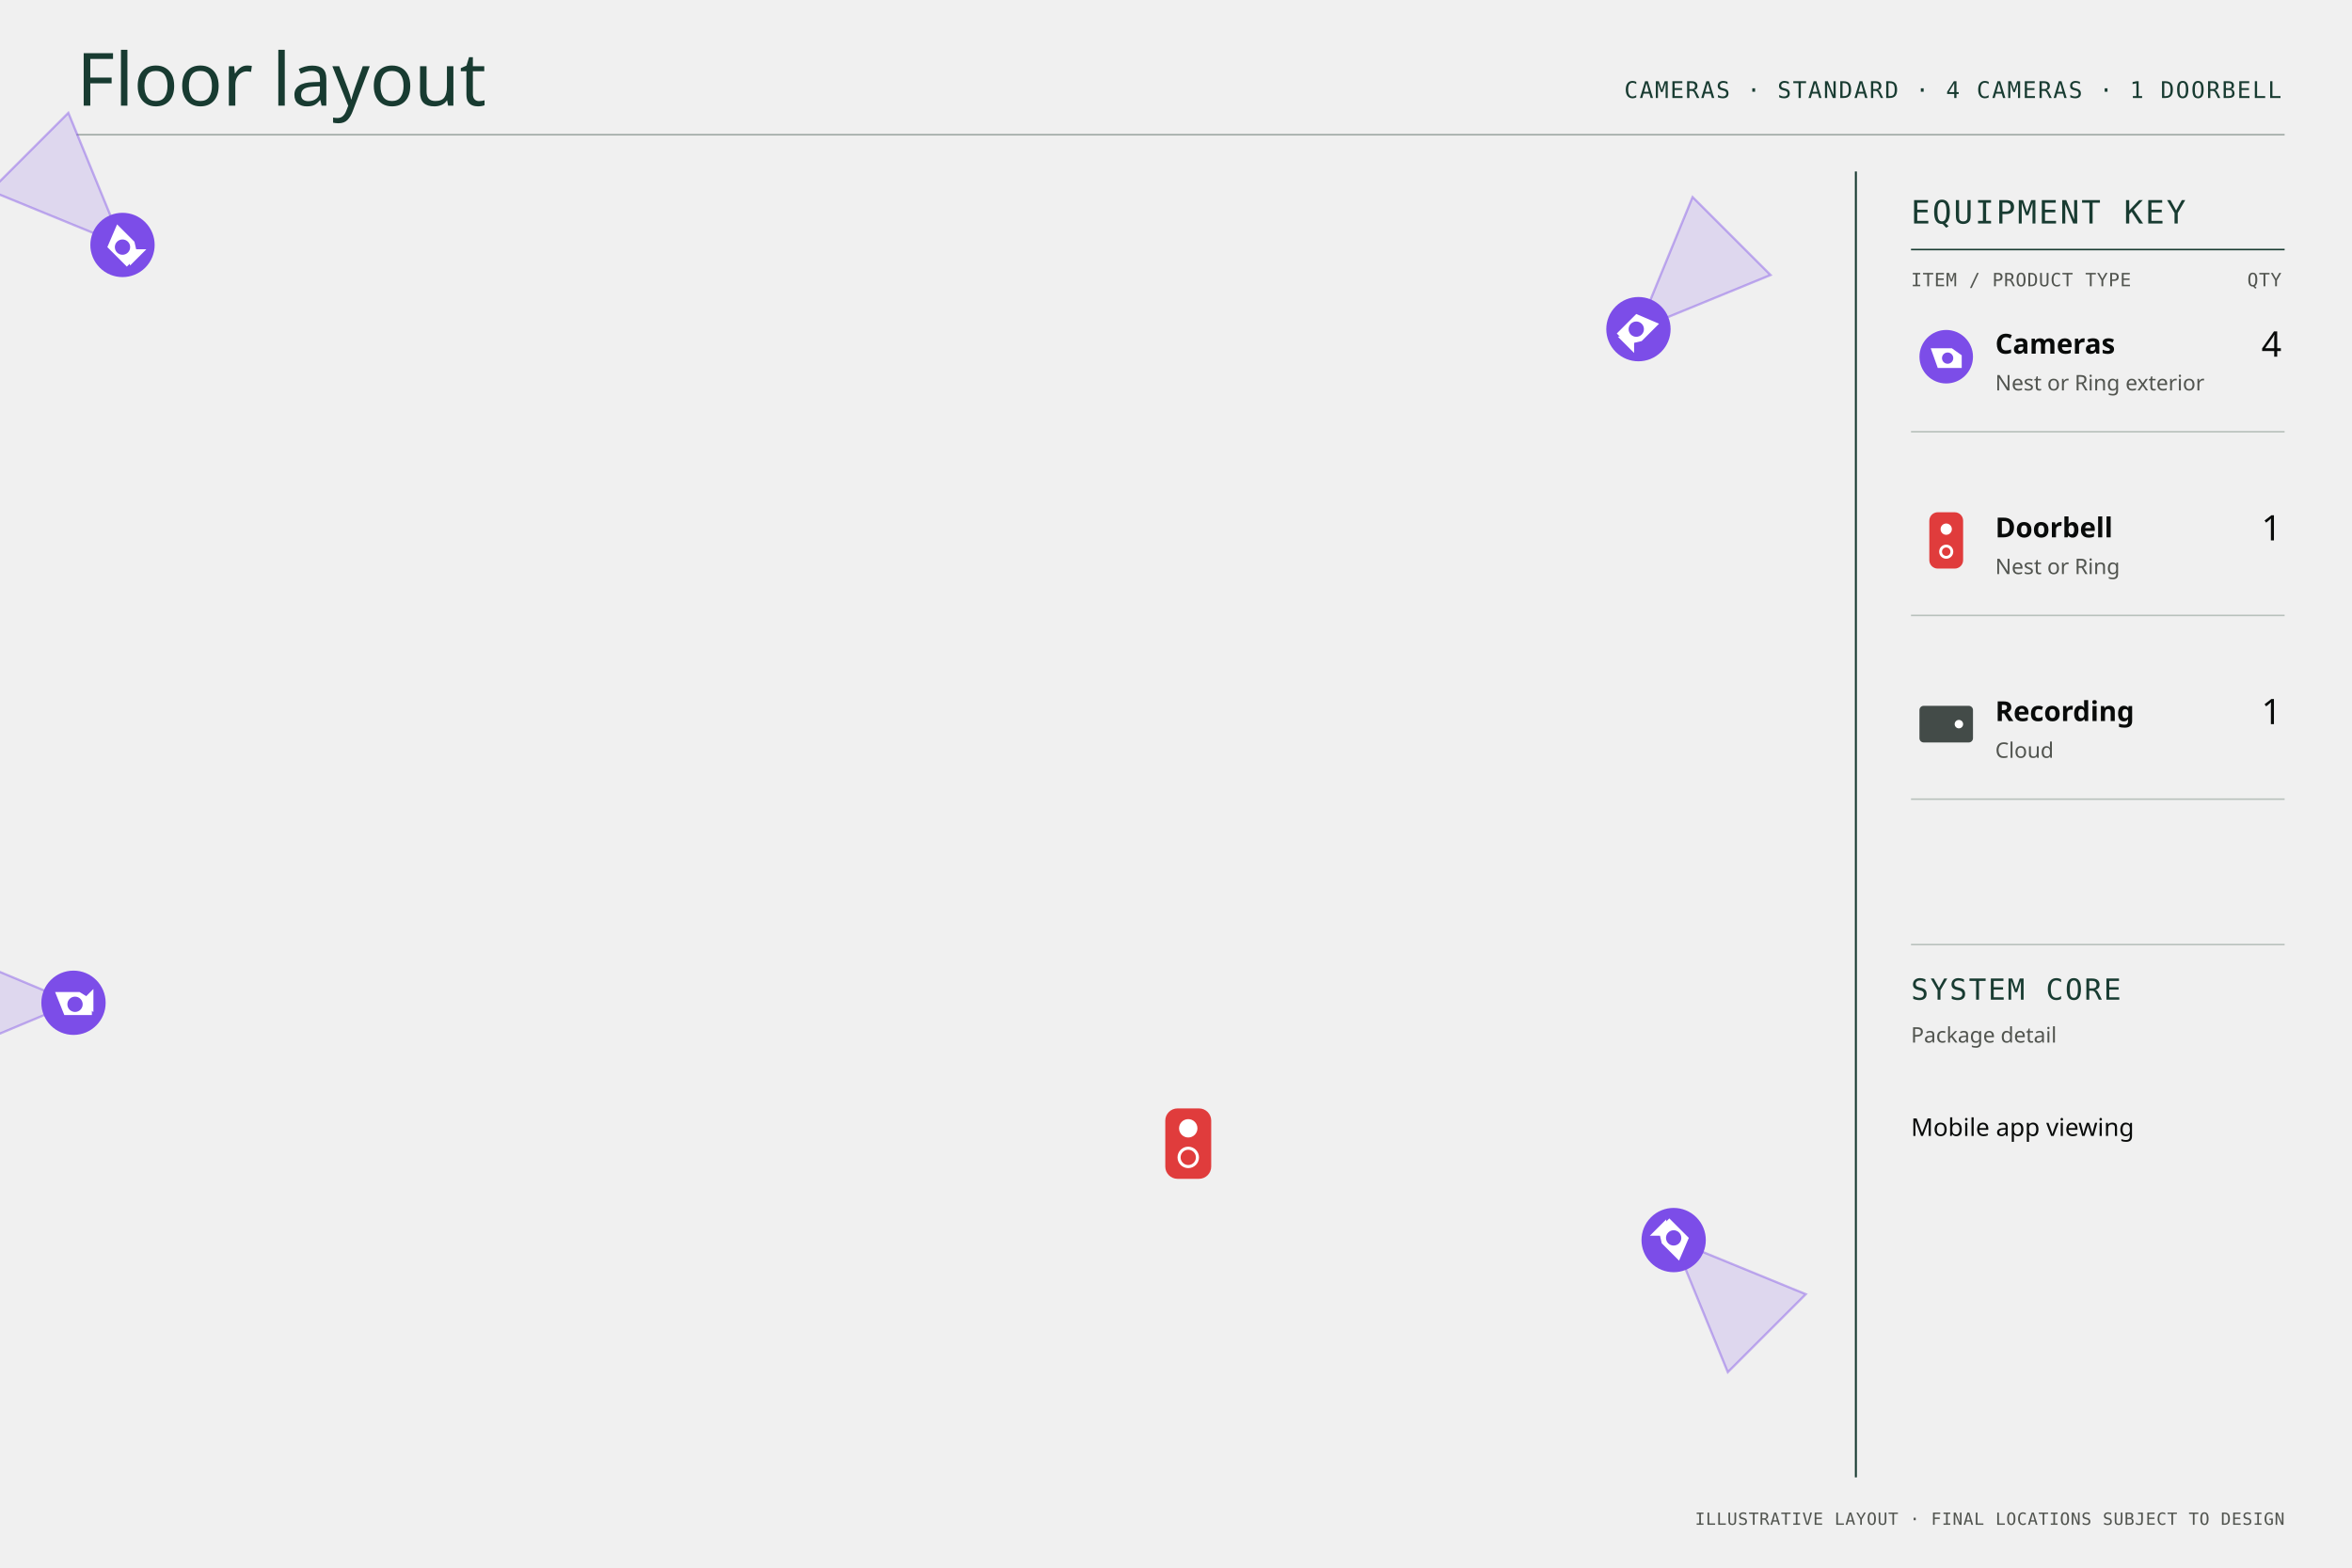
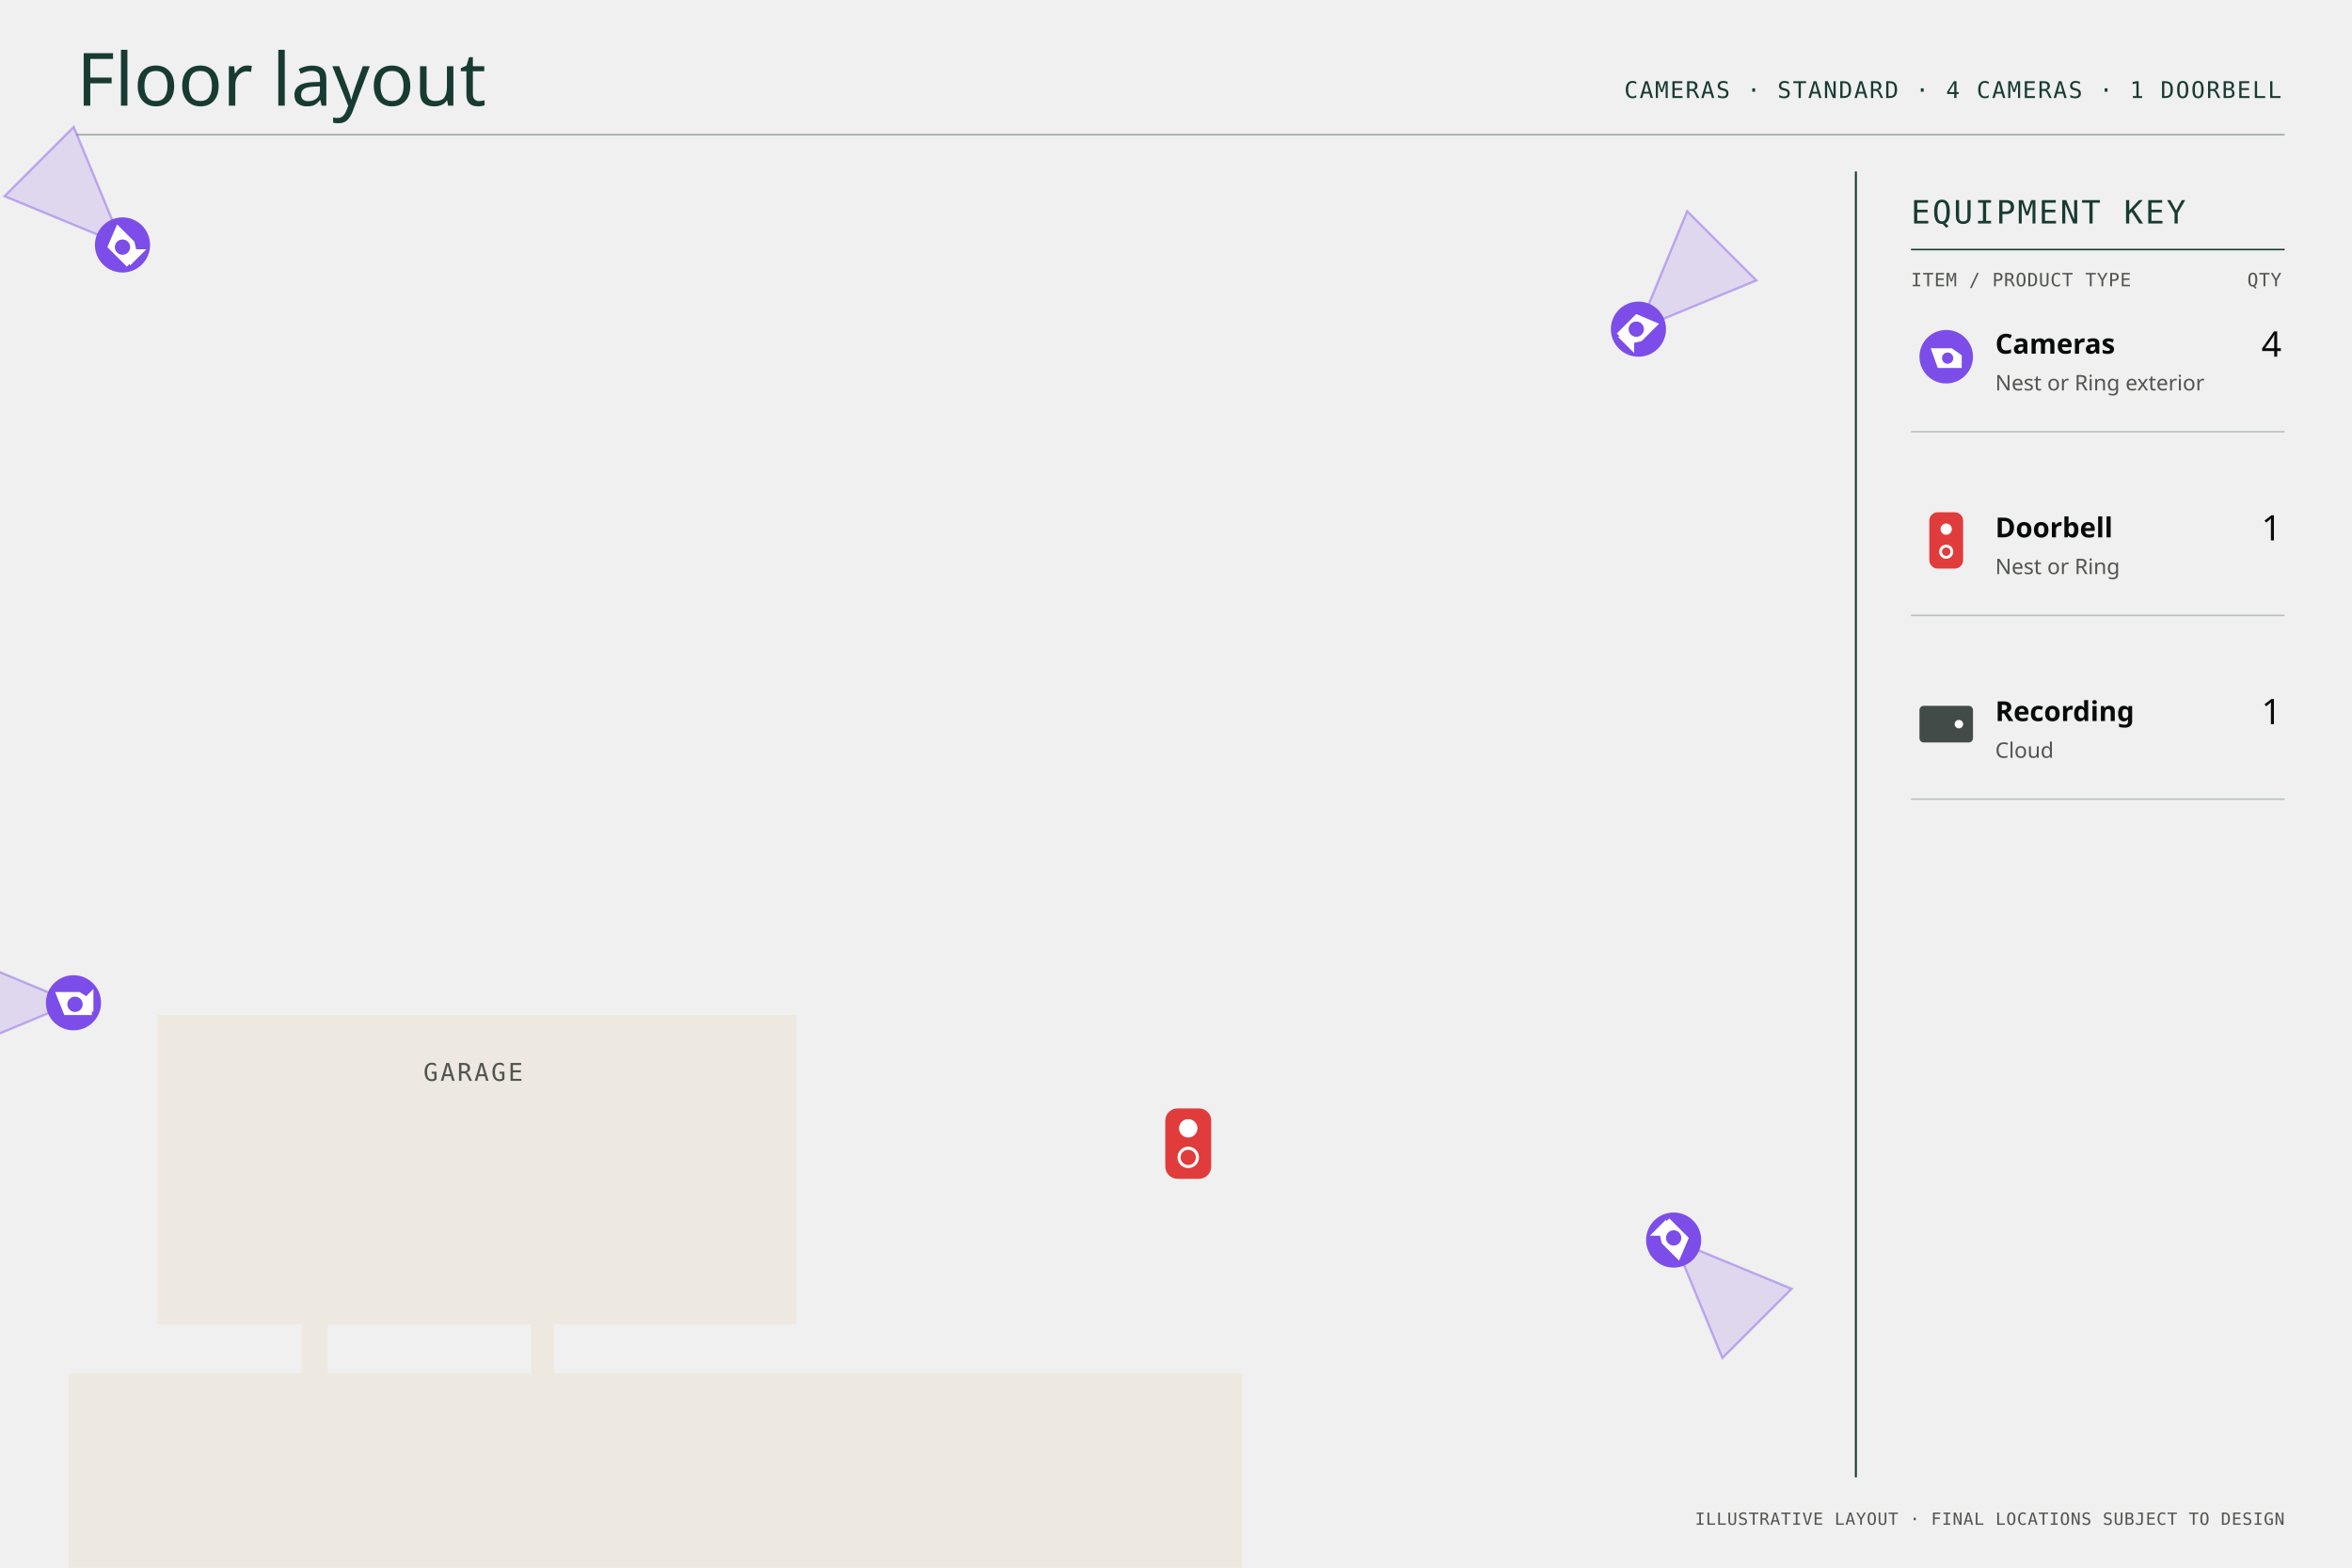
<svg xmlns="http://www.w3.org/2000/svg" viewBox="0 0 1536 1024" width="1536" height="1024" role="img" aria-label="Cameras Standard floor layout and equipment key">
  <text x="50" y="69" fill="#183B31" font-family="Schibsted Grotesk,sans-serif" font-size="48">Floor layout</text>
  <text x="1490" y="64" fill="#183B31" font-family="IBM Plex Mono,monospace" font-size="15" letter-spacing=".065em" text-anchor="end">CAMERAS · STANDARD · 4 CAMERAS · 1 DOORBELL</text>
  <line x1="50" y1="88" x2="1492" y2="88" stroke="#9DA7A3" stroke-width="1" />
+   <g data-pradera-architectural-cleanup="garage">
+     <rect x="103" y="663" width="417" height="202" fill="#EDE9E0" />
+     <rect x="197" y="865" width="17" height="32" fill="#EDE9E0" />
+     <rect x="347" y="865" width="15" height="32" fill="#EDE9E0" />
+     <rect x="45" y="897" width="766" height="127" fill="#EDE9E0" />
+     <text x="309" y="706" font-family="IBM Plex Mono,monospace" font-size="16" font-weight="500" letter-spacing=".09em" fill="#51544F" text-anchor="middle">GARAGE</text>
+   </g>
  <g transform="translate(80,160) rotate(45)">
-     <path d="M0 0L-86 -36L-86 36Z" fill="#7C4DE8" fill-opacity=".15" stroke="#7C4DE8" stroke-opacity=".42" stroke-width="1.5" />
-     <circle r="21" fill="#7C4DE8" />
+     <path d="M0 0L-77 -32L-77 32Z" fill="#7C4DE8" fill-opacity=".15" stroke="#7C4DE8" stroke-opacity=".42" stroke-width="1.5" />
+     <circle r="18" fill="#7C4DE8" />
    <path d="M-12 -7h16l8 5v10h-18z" fill="white" />
    <circle cx="1" cy="1" r="5" fill="#7C4DE8" />
    <path d="M8 -4l5 -5v15l-5 -3" fill="white" />
  </g>
  <g transform="translate(1070,215) rotate(135)">
-     <path d="M0 0L-86 -36L-86 36Z" fill="#7C4DE8" fill-opacity=".15" stroke="#7C4DE8" stroke-opacity=".42" stroke-width="1.5" />
-     <circle r="21" fill="#7C4DE8" />
+     <path d="M0 0L-77 -32L-77 32Z" fill="#7C4DE8" fill-opacity=".15" stroke="#7C4DE8" stroke-opacity=".42" stroke-width="1.5" />
+     <circle r="18" fill="#7C4DE8" />
    <path d="M-12 -7h16l8 5v10h-18z" fill="white" />
    <circle cx="1" cy="1" r="5" fill="#7C4DE8" />
    <path d="M8 -4l5 -5v15l-5 -3" fill="white" />
  </g>
  <g transform="translate(48,655) rotate(0)">
-     <path d="M0 0L-86 -36L-86 36Z" fill="#7C4DE8" fill-opacity=".15" stroke="#7C4DE8" stroke-opacity=".42" stroke-width="1.5" />
-     <circle r="21" fill="#7C4DE8" />
+     <path d="M0 0L-77 -32L-77 32Z" fill="#7C4DE8" fill-opacity=".15" stroke="#7C4DE8" stroke-opacity=".42" stroke-width="1.5" />
+     <circle r="18" fill="#7C4DE8" />
    <path d="M-12 -7h16l8 5v10h-18z" fill="white" />
    <circle cx="1" cy="1" r="5" fill="#7C4DE8" />
    <path d="M8 -4l5 -5v15l-5 -3" fill="white" />
  </g>
  <g transform="translate(1093,810) rotate(-135)">
-     <path d="M0 0L-86 -36L-86 36Z" fill="#7C4DE8" fill-opacity=".15" stroke="#7C4DE8" stroke-opacity=".42" stroke-width="1.5" />
-     <circle r="21" fill="#7C4DE8" />
+     <path d="M0 0L-77 -32L-77 32Z" fill="#7C4DE8" fill-opacity=".15" stroke="#7C4DE8" stroke-opacity=".42" stroke-width="1.5" />
+     <circle r="18" fill="#7C4DE8" />
    <path d="M-12 -7h16l8 5v10h-18z" fill="white" />
    <circle cx="1" cy="1" r="5" fill="#7C4DE8" />
    <path d="M8 -4l5 -5v15l-5 -3" fill="white" />
  </g>
  <g transform="translate(776,747)">
    <rect x="-15" y="-23" width="30" height="46" rx="8" fill="#E03C3C" />
    <circle cy="-10" r="6" fill="white" />
    <circle cy="9" r="6" fill="none" stroke="white" stroke-width="2" />
  </g>
  <line x1="1212" y1="112" x2="1212" y2="965" stroke="#183B31" stroke-width="1.3" />
  <text x="1248" y="146" fill="#183B31" font-family="IBM Plex Mono,monospace" font-size="21" letter-spacing=".06em">EQUIPMENT KEY</text>
  <line x1="1248" y1="163" x2="1492" y2="163" stroke="#183B31" stroke-width="1" />
  <text x="1248" y="187" fill="#51544F" font-family="IBM Plex Mono,monospace" font-size="12" letter-spacing=".03em">ITEM / PRODUCT TYPE</text>
  <text x="1490" y="187" fill="#51544F" font-family="IBM Plex Mono,monospace" font-size="12" letter-spacing=".03em" text-anchor="end">QTY</text>
  <g transform="translate(1271,233) scale(0.92)">
    <circle r="19" fill="#7C4DE8" />
    <path d="M-11 -6h15l7 5v9h-17z" fill="white" />
    <circle cx="1" cy="1" r="4" fill="#7C4DE8" />
  </g>
  <text x="1303" y="231" fill="#090B0A" font-family="Instrument Sans,sans-serif" font-size="18" font-weight="600">Cameras</text>
  <text x="1303" y="255" fill="#51544F" font-family="Instrument Sans,sans-serif" font-size="14">Nest or Ring exterior</text>
  <text x="1490" y="233" fill="#090B0A" font-family="Instrument Sans,sans-serif" font-size="23" text-anchor="end">4</text>
  <line x1="1248" y1="282" x2="1492" y2="282" stroke="#B8C1BC" stroke-width="1" />
  <g transform="translate(1271,353) scale(0.92)">
    <rect x="-12" y="-20" width="24" height="40" rx="6" fill="#E03C3C" />
    <circle cy="-8" r="4" fill="white" />
    <circle cy="8" r="4" fill="none" stroke="white" stroke-width="2" />
  </g>
  <text x="1303" y="351" fill="#090B0A" font-family="Instrument Sans,sans-serif" font-size="18" font-weight="600">Doorbell</text>
  <text x="1303" y="375" fill="#51544F" font-family="Instrument Sans,sans-serif" font-size="14">Nest or Ring</text>
  <text x="1490" y="353" fill="#090B0A" font-family="Instrument Sans,sans-serif" font-size="23" text-anchor="end">1</text>
  <line x1="1248" y1="402" x2="1492" y2="402" stroke="#B8C1BC" stroke-width="1" />
  <g transform="translate(1271,473) scale(0.92)">
    <rect x="-19" y="-13" width="38" height="26" rx="3" fill="#434B48" />
    <circle cx="9" cy="0" r="3" fill="white" />
  </g>
  <text x="1303" y="471" fill="#090B0A" font-family="Instrument Sans,sans-serif" font-size="18" font-weight="600">Recording</text>
  <text x="1303" y="495" fill="#51544F" font-family="Instrument Sans,sans-serif" font-size="14">Cloud</text>
  <text x="1490" y="473" fill="#090B0A" font-family="Instrument Sans,sans-serif" font-size="23" text-anchor="end">1</text>
  <line x1="1248" y1="522" x2="1492" y2="522" stroke="#B8C1BC" stroke-width="1" />
-   <line x1="1248" y1="617" x2="1492" y2="617" stroke="#B8C1BC" stroke-width="1" />
-   <text x="1248" y="653" fill="#183B31" font-family="IBM Plex Mono,monospace" font-size="19" letter-spacing=".06em">SYSTEM CORE</text>
-   <text x="1248" y="681" fill="#51544F" font-family="Instrument Sans,sans-serif" font-size="14">Package detail</text>
-   <text x="1248" y="742" fill="#090B0A" font-family="Instrument Sans,sans-serif" font-size="16">Mobile app viewing</text>
  <text x="1492" y="996" fill="#51544F" font-family="IBM Plex Mono,monospace" font-size="11" letter-spacing=".035em" text-anchor="end">ILLUSTRATIVE LAYOUT · FINAL LOCATIONS SUBJECT TO DESIGN</text>
</svg>
